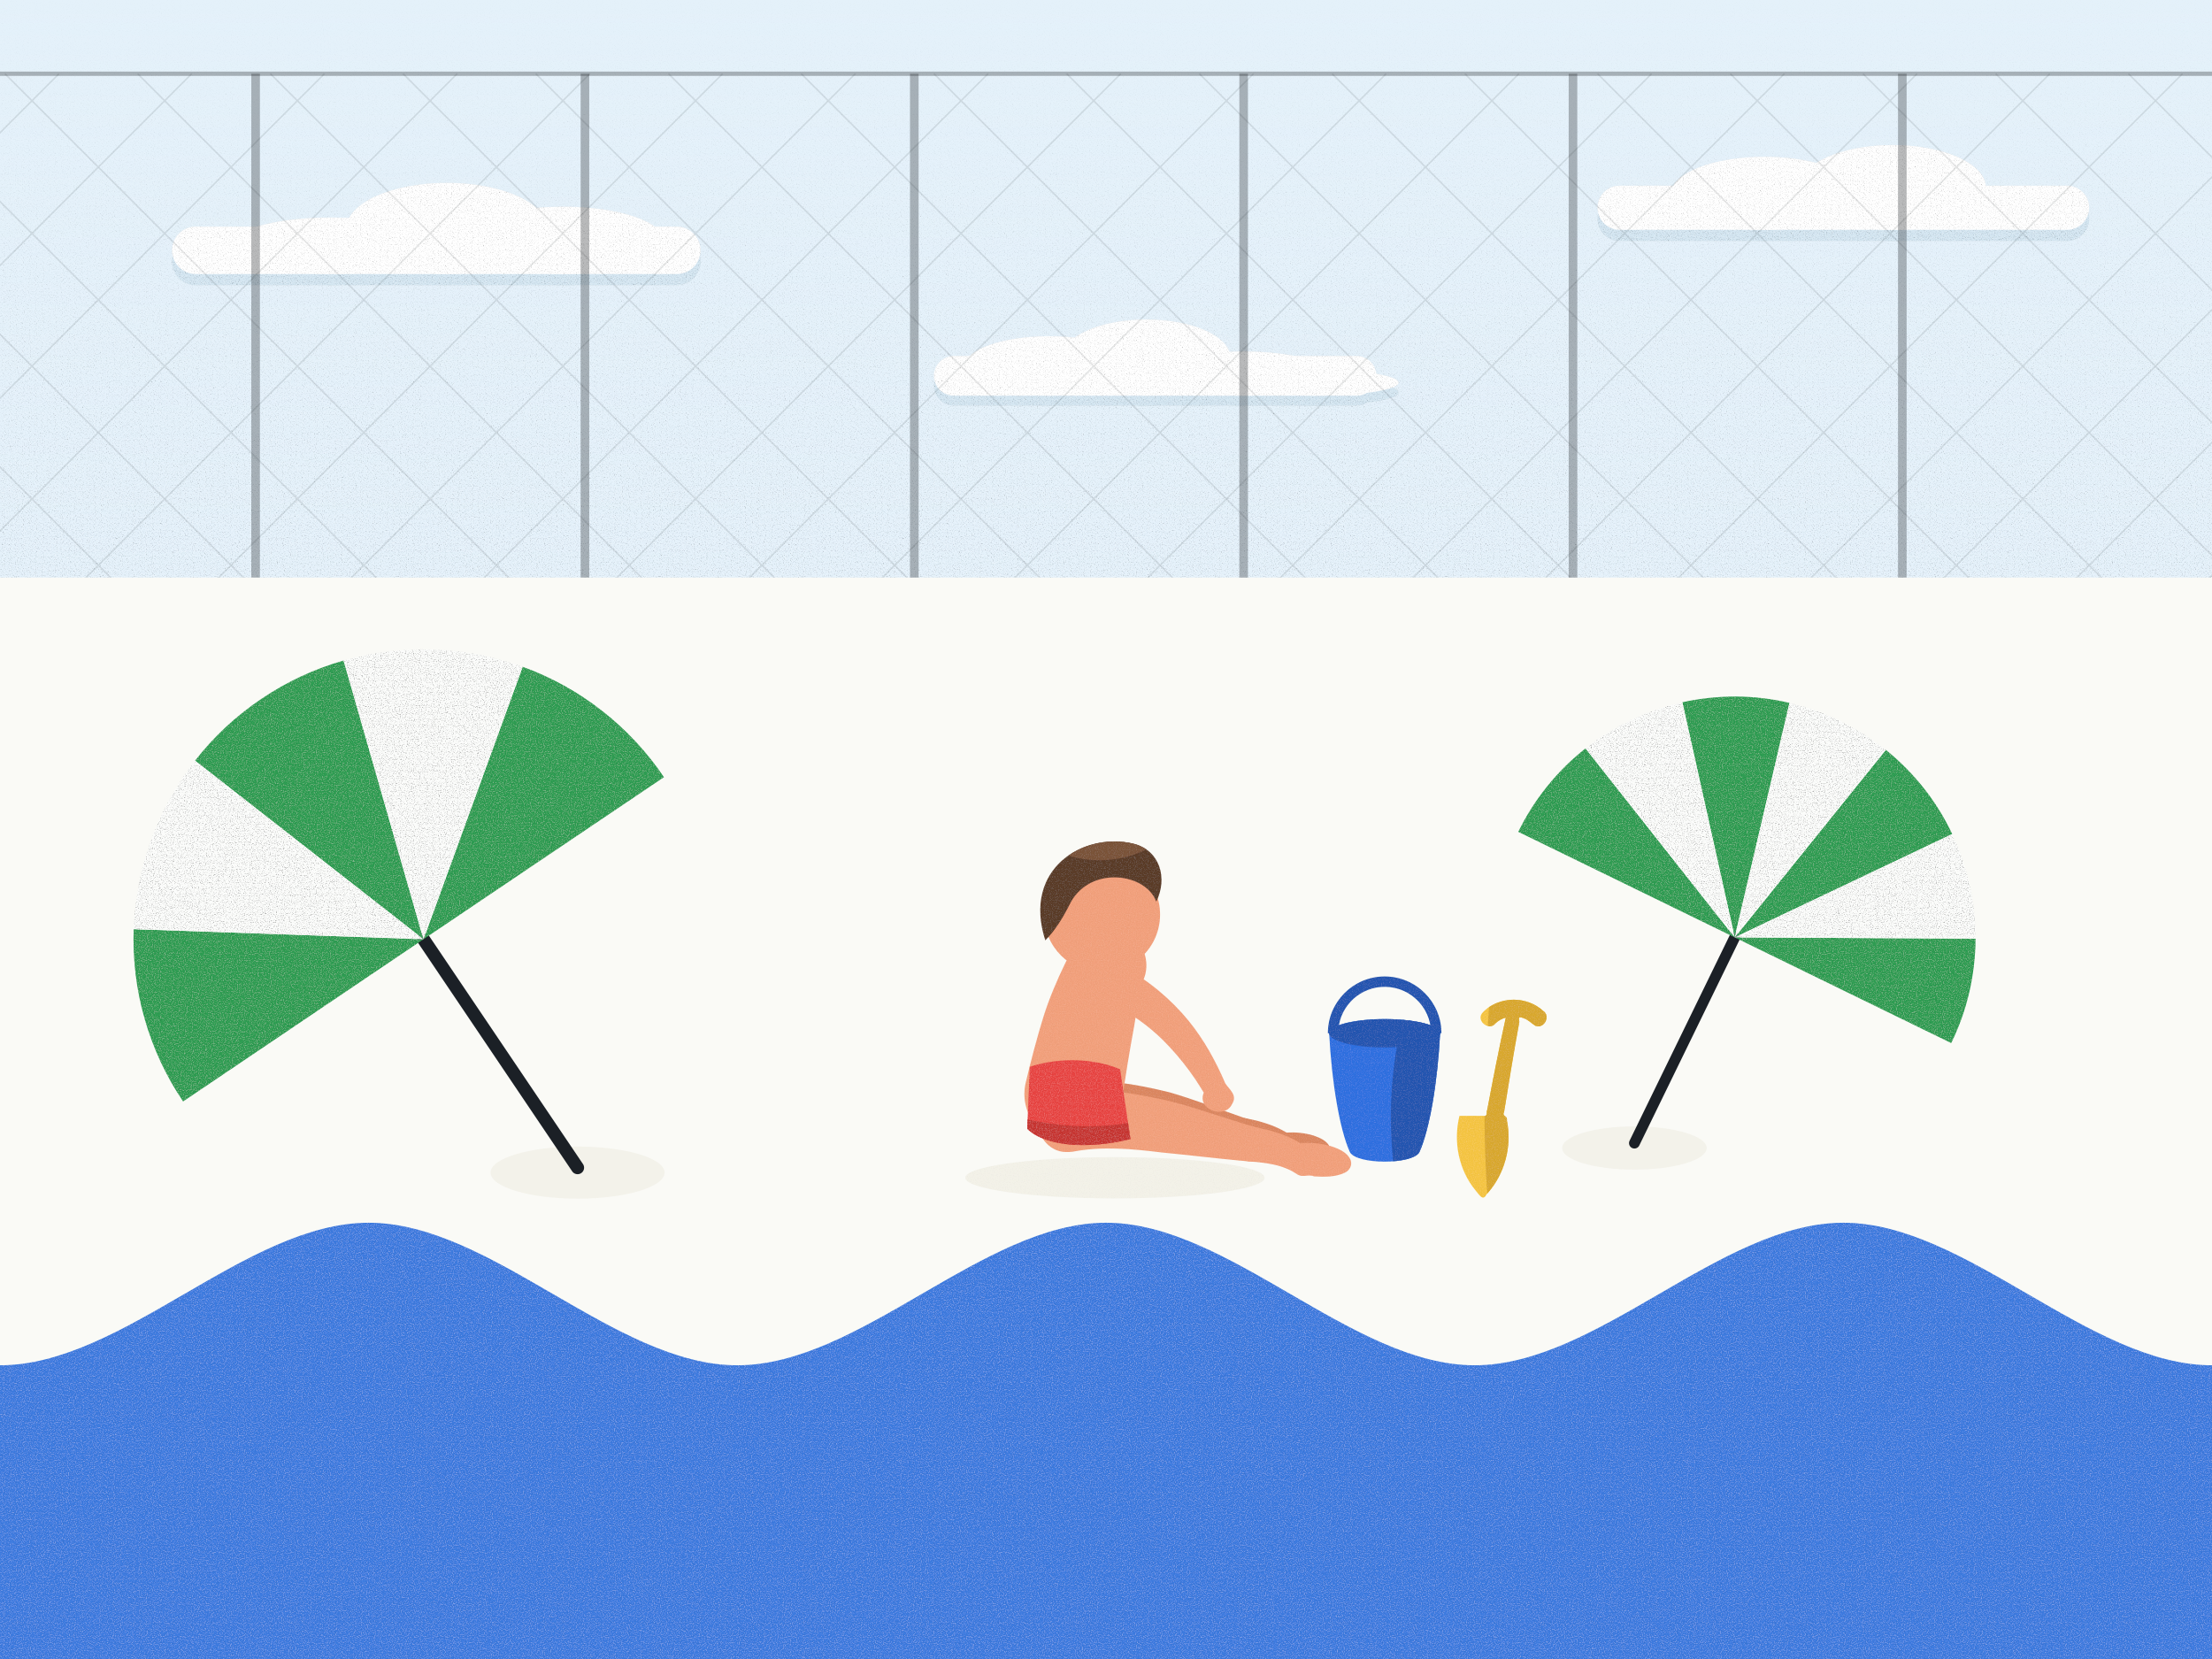
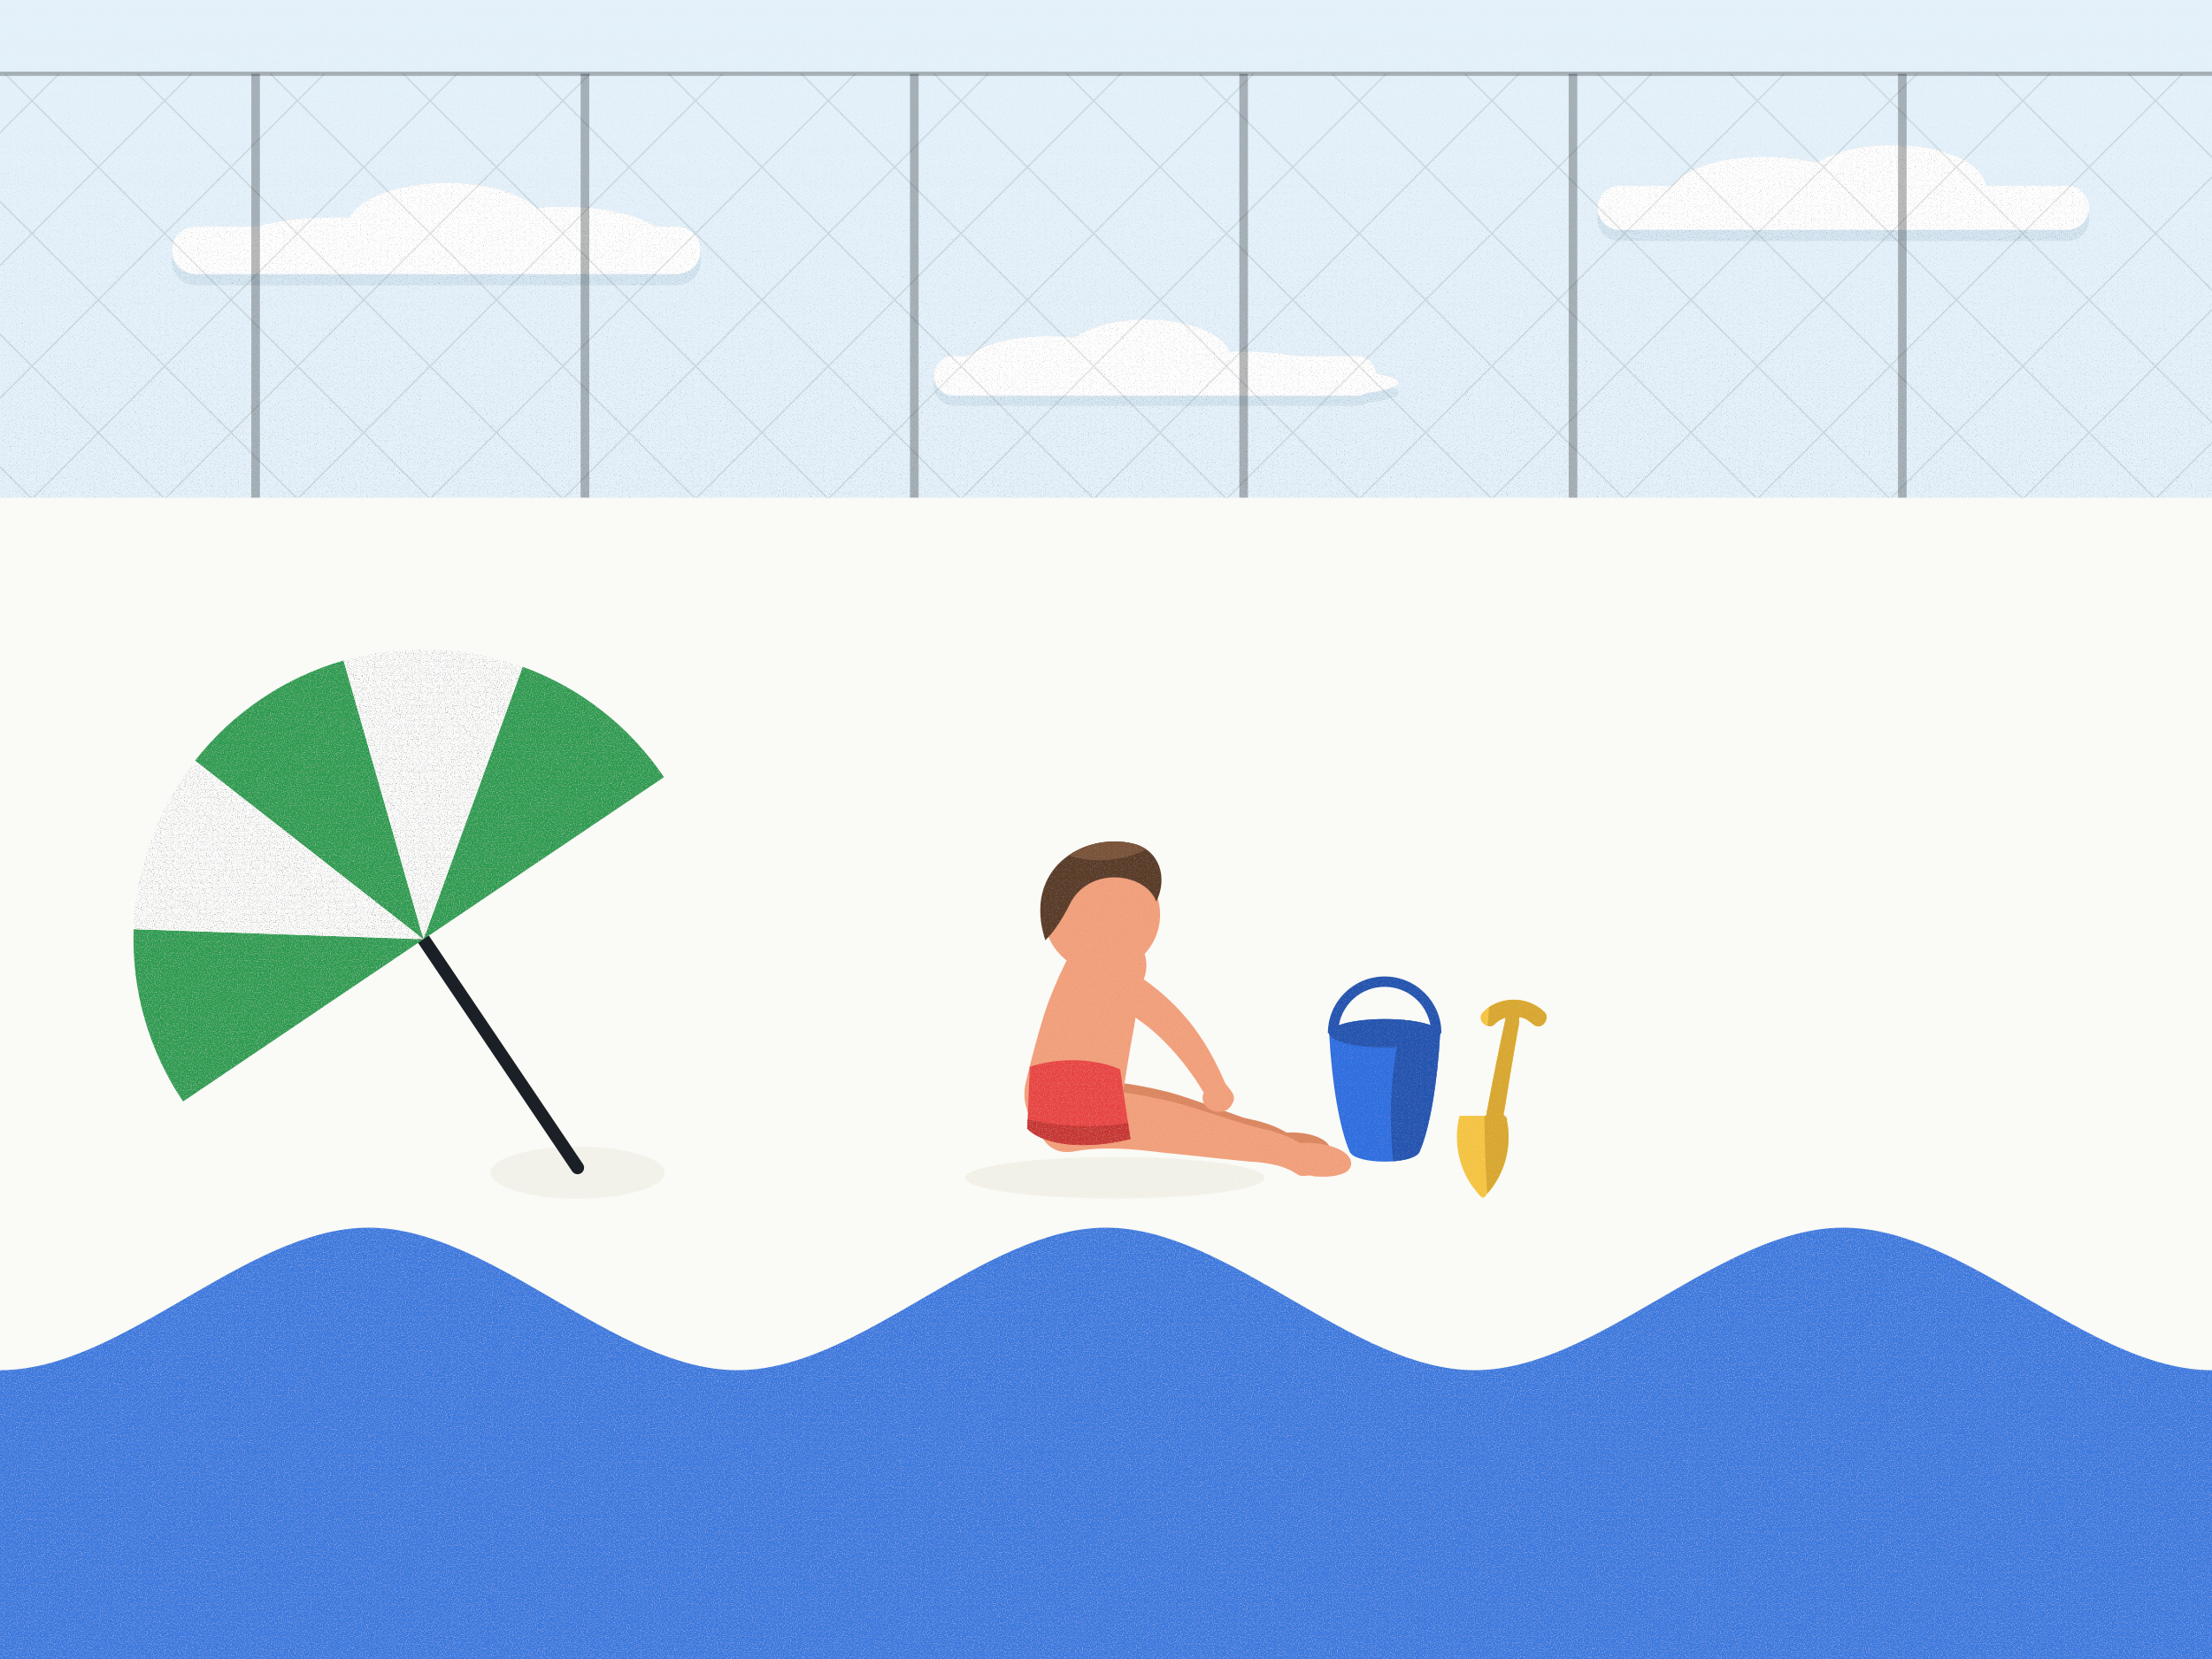
<svg xmlns="http://www.w3.org/2000/svg" width="1800" height="1350" viewBox="0 0 1800 1350">
  <defs>
    <filter id="grainCiel" x="-2%" y="-2%" width="104%" height="104%">
      <feTurbulence type="fractalNoise" baseFrequency="1.2" numOctaves="2" seed="8" result="bruit" />
      <feColorMatrix in="bruit" type="saturate" values="0" result="gris" />
      <feComponentTransfer in="gris" result="regle">
        <feFuncA type="linear" slope="1.05" intercept="0" />
      </feComponentTransfer>
      <feComposite in="regle" in2="SourceAlpha" operator="in" result="decoupe" />
      <feBlend in="SourceGraphic" in2="decoupe" mode="overlay" />
    </filter>
    <filter id="grainVert" x="-2%" y="-2%" width="104%" height="104%">
      <feTurbulence type="fractalNoise" baseFrequency="1.2" numOctaves="2" seed="21" result="bruit" />
      <feColorMatrix in="bruit" type="saturate" values="0" result="gris" />
      <feComponentTransfer in="gris" result="regle">
        <feFuncA type="linear" slope="0.50" intercept="0" />
      </feComponentTransfer>
      <feComposite in="regle" in2="SourceAlpha" operator="in" result="decoupe" />
      <feBlend in="SourceGraphic" in2="decoupe" mode="overlay" />
    </filter>
    <filter id="grainMer" x="-2%" y="-2%" width="104%" height="104%">
      <feTurbulence type="fractalNoise" baseFrequency="1.2" numOctaves="2" seed="31" result="bruit" />
      <feColorMatrix in="bruit" type="luminanceToAlpha" result="alpha" />
      <feComponentTransfer in="alpha" result="hauts">
        <feFuncA type="table" tableValues="0 0 0.38" />
      </feComponentTransfer>
      <feFlood flood-color="#FFFFFF" result="blanc" />
      <feComposite in="blanc" in2="hauts" operator="in" result="clairs" />
      <feComponentTransfer in="alpha" result="bas">
        <feFuncA type="table" tableValues="0.38 0 0" />
      </feComponentTransfer>
      <feFlood flood-color="#000000" result="noir" />
      <feComposite in="noir" in2="bas" operator="in" result="sombres" />
      <feMerge result="points">
        <feMergeNode in="sombres" />
        <feMergeNode in="clairs" />
      </feMerge>
      <feComposite in="points" in2="SourceAlpha" operator="in" result="coupes" />
      <feMerge>
        <feMergeNode in="SourceGraphic" />
        <feMergeNode in="coupes" />
      </feMerge>
    </filter>
    <filter id="grainTissu" x="-2%" y="-2%" width="104%" height="104%">
      <feTurbulence type="fractalNoise" baseFrequency="1.2" numOctaves="2" seed="77" result="bruit" />
      <feColorMatrix in="bruit" type="luminanceToAlpha" result="alpha" />
      <feComponentTransfer in="alpha" result="hauts">
        <feFuncA type="table" tableValues="0 0 0.15" />
      </feComponentTransfer>
      <feFlood flood-color="#FFFFFF" result="blanc" />
      <feComposite in="blanc" in2="hauts" operator="in" result="clairs" />
      <feComponentTransfer in="alpha" result="bas">
        <feFuncA type="table" tableValues="0.15 0 0" />
      </feComponentTransfer>
      <feFlood flood-color="#000000" result="noir" />
      <feComposite in="noir" in2="bas" operator="in" result="sombres" />
      <feMerge result="points">
        <feMergeNode in="sombres" />
        <feMergeNode in="clairs" />
      </feMerge>
      <feComposite in="points" in2="SourceAlpha" operator="in" result="coupes" />
      <feMerge>
        <feMergeNode in="SourceGraphic" />
        <feMergeNode in="coupes" />
      </feMerge>
    </filter>
    <filter id="grainDoux" x="-2%" y="-2%" width="104%" height="104%">
      <feTurbulence type="fractalNoise" baseFrequency="1.2" numOctaves="2" seed="61" result="bruit" />
      <feColorMatrix in="bruit" type="luminanceToAlpha" result="alpha" />
      <feComponentTransfer in="alpha" result="hauts">
        <feFuncA type="table" tableValues="0 0 0.13" />
      </feComponentTransfer>
      <feFlood flood-color="#FFFFFF" result="blanc" />
      <feComposite in="blanc" in2="hauts" operator="in" result="clairs" />
      <feComponentTransfer in="alpha" result="bas">
        <feFuncA type="table" tableValues="0.13 0 0" />
      </feComponentTransfer>
      <feFlood flood-color="#000000" result="noir" />
      <feComposite in="noir" in2="bas" operator="in" result="sombres" />
      <feMerge result="points">
        <feMergeNode in="sombres" />
        <feMergeNode in="clairs" />
      </feMerge>
      <feComposite in="points" in2="SourceAlpha" operator="in" result="coupes" />
      <feMerge>
        <feMergeNode in="SourceGraphic" />
        <feMergeNode in="coupes" />
      </feMerge>
    </filter>
    <filter id="grainToileVerte" x="-2%" y="-2%" width="104%" height="104%">
      <feTurbulence type="fractalNoise" baseFrequency="1.2" numOctaves="2" seed="44" result="bruit" />
      <feColorMatrix in="bruit" type="luminanceToAlpha" result="alpha" />
      <feComponentTransfer in="alpha" result="hauts">
        <feFuncA type="table" tableValues="0 0 0.38" />
      </feComponentTransfer>
      <feFlood flood-color="#FFFFFF" result="blanc" />
      <feComposite in="blanc" in2="hauts" operator="in" result="clairs" />
      <feComponentTransfer in="alpha" result="bas">
        <feFuncA type="table" tableValues="0.38 0 0" />
      </feComponentTransfer>
      <feFlood flood-color="#000000" result="noir" />
      <feComposite in="noir" in2="bas" operator="in" result="sombres" />
      <feMerge result="points">
        <feMergeNode in="sombres" />
        <feMergeNode in="clairs" />
      </feMerge>
      <feComposite in="points" in2="SourceAlpha" operator="in" result="coupes" />
      <feMerge>
        <feMergeNode in="SourceGraphic" />
        <feMergeNode in="coupes" />
      </feMerge>
    </filter>
    <filter id="grainToileBlanche" x="-2%" y="-2%" width="104%" height="104%">
      <feTurbulence type="fractalNoise" baseFrequency="1.2" numOctaves="2" seed="44" result="bruit" />
      <feColorMatrix in="bruit" type="luminanceToAlpha" result="alpha" />
      <feComponentTransfer in="alpha" result="hauts">
        <feFuncA type="table" tableValues="0 0 1.00" />
      </feComponentTransfer>
      <feFlood flood-color="#FFFFFF" result="blanc" />
      <feComposite in="blanc" in2="hauts" operator="in" result="clairs" />
      <feComponentTransfer in="alpha" result="bas">
        <feFuncA type="table" tableValues="1.00 0 0" />
      </feComponentTransfer>
      <feFlood flood-color="#000000" result="noir" />
      <feComposite in="noir" in2="bas" operator="in" result="sombres" />
      <feMerge result="points">
        <feMergeNode in="sombres" />
        <feMergeNode in="clairs" />
      </feMerge>
      <feComposite in="points" in2="SourceAlpha" operator="in" result="coupes" />
      <feMerge>
        <feMergeNode in="SourceGraphic" />
        <feMergeNode in="coupes" />
      </feMerge>
    </filter>
-     <linearGradient id="degradeGrain" gradientUnits="userSpaceOnUse" x1="0" y1="0" x2="0" y2="470">
+     <linearGradient id="degradeGrain" gradientUnits="userSpaceOnUse" x1="0" y1="0" x2="0" y2="405">
      <stop offset="0" stop-color="#111111" />
      <stop offset="0.45" stop-color="#8A8A8A" />
      <stop offset="1" stop-color="#FFFFFF" />
    </linearGradient>
    <mask id="masqueGrain">
      <rect x="0" y="0" width="1800" height="1350" fill="url(#degradeGrain)" />
    </mask>
    <clipPath id="coupeNuage1">
      <rect x="140.0" y="193.4" width="430.0" height="38.6" rx="19.3" />
      <ellipse cx="269.0" cy="209.0" rx="81.7" ry="23.0" />
      <ellipse cx="363.6" cy="194.9" rx="81.7" ry="37.1" />
      <ellipse cx="458.2" cy="204.6" rx="81.7" ry="27.4" />
    </clipPath>
    <clipPath id="coupeNuage2">
      <rect x="760.0" y="297.7" width="360.0" height="32.3" rx="16.1" />
      <ellipse cx="853.6" cy="305.8" rx="68.4" ry="24.2" />
      <ellipse cx="932.8" cy="299.0" rx="68.4" ry="31.0" />
      <ellipse cx="1012.0" cy="312.0" rx="68.4" ry="18.0" />
      <ellipse cx="1069.6" cy="319.4" rx="68.4" ry="10.6" />
    </clipPath>
    <clipPath id="coupeNuage3">
      <rect x="1300.0" y="160.1" width="400.0" height="35.9" rx="17.9" />
      <ellipse cx="1436.0" cy="166.3" rx="76.0" ry="29.7" />
      <ellipse cx="1540.0" cy="161.5" rx="76.0" ry="34.5" />
    </clipPath>
  </defs>
  <g id="couche1">
    <g id="palier01">
      <rect x="0" y="0" width="1800" height="1350" fill="#E4F1FA" />
      <g mask="url(#masqueGrain)">
        <rect x="0" y="0" width="1800" height="1350" fill="#E4F1FA" filter="url(#grainCiel)" />
      </g>
    </g>
    <g id="palier02" filter="url(#grainCiel)">
      <g>
        <g fill="#D3E5F1">
          <rect x="140.0" y="193.4" width="430.0" height="38.6" rx="19.3" />
          <ellipse cx="269.0" cy="209.0" rx="81.7" ry="23.0" />
          <ellipse cx="363.6" cy="194.9" rx="81.7" ry="37.1" />
          <ellipse cx="458.2" cy="204.6" rx="81.7" ry="27.4" />
        </g>
        <g clip-path="url(#coupeNuage1)" fill="#FFFFFF" transform="translate(0,-9)">
          <rect x="140.0" y="193.4" width="430.0" height="38.6" rx="19.3" />
          <ellipse cx="269.0" cy="209.0" rx="81.7" ry="23.0" />
          <ellipse cx="363.6" cy="194.9" rx="81.7" ry="37.1" />
          <ellipse cx="458.2" cy="204.6" rx="81.7" ry="27.4" />
        </g>
      </g>
      <g>
        <g fill="#D3E5F1">
          <rect x="760.0" y="297.7" width="360.0" height="32.3" rx="16.1" />
          <ellipse cx="853.6" cy="305.8" rx="68.4" ry="24.2" />
          <ellipse cx="932.8" cy="299.0" rx="68.4" ry="31.0" />
          <ellipse cx="1012.0" cy="312.0" rx="68.4" ry="18.0" />
          <ellipse cx="1069.6" cy="319.4" rx="68.4" ry="10.6" />
        </g>
        <g clip-path="url(#coupeNuage2)" fill="#FFFFFF" transform="translate(0,-8)">
          <rect x="760.0" y="297.7" width="360.0" height="32.3" rx="16.1" />
          <ellipse cx="853.6" cy="305.8" rx="68.4" ry="24.2" />
          <ellipse cx="932.8" cy="299.0" rx="68.4" ry="31.0" />
          <ellipse cx="1012.0" cy="312.0" rx="68.4" ry="18.0" />
          <ellipse cx="1069.6" cy="319.4" rx="68.4" ry="10.6" />
        </g>
      </g>
      <g>
        <g fill="#D3E5F1">
          <rect x="1300.0" y="160.1" width="400.0" height="35.9" rx="17.9" />
          <ellipse cx="1436.0" cy="166.3" rx="76.0" ry="29.7" />
          <ellipse cx="1540.0" cy="161.5" rx="76.0" ry="34.5" />
        </g>
        <g clip-path="url(#coupeNuage3)" fill="#FFFFFF" transform="translate(0,-9)">
          <rect x="1300.0" y="160.1" width="400.0" height="35.9" rx="17.9" />
          <ellipse cx="1436.0" cy="166.3" rx="76.0" ry="29.7" />
          <ellipse cx="1540.0" cy="161.5" rx="76.0" ry="34.5" />
        </g>
      </g>
    </g>
  </g>
  <g id="grillage">
    <g id="palierT">
      <g stroke="#14181C" stroke-width="1.2" fill="none" opacity="0.11">
        <path d="M-946.0 946.0 L-60.0 60.0" />
        <path d="M-838.0 946.0 L48.0 60.0" />
        <path d="M-730.0 946.0 L156.0 60.0" />
        <path d="M-622.0 946.0 L264.0 60.0" />
        <path d="M-514.0 946.0 L372.0 60.0" />
        <path d="M-406.0 946.0 L480.0 60.0" />
        <path d="M-298.0 946.0 L588.0 60.0" />
        <path d="M-190.0 946.0 L696.0 60.0" />
        <path d="M-82.0 946.0 L804.0 60.0" />
        <path d="M26.0 946.0 L912.0 60.0" />
        <path d="M26.0 946.0 L-860.0 60.0" />
        <path d="M134.0 946.0 L1020.0 60.0" />
        <path d="M134.0 946.0 L-752.0 60.0" />
        <path d="M242.0 946.0 L1128.0 60.0" />
        <path d="M242.0 946.0 L-644.0 60.0" />
        <path d="M350.0 946.0 L1236.0 60.0" />
        <path d="M350.0 946.0 L-536.0 60.0" />
        <path d="M458.0 946.0 L1344.0 60.0" />
        <path d="M458.0 946.0 L-428.0 60.0" />
        <path d="M566.0 946.0 L1452.0 60.0" />
        <path d="M566.0 946.0 L-320.0 60.0" />
        <path d="M674.0 946.0 L1560.0 60.0" />
        <path d="M674.0 946.0 L-212.0 60.0" />
        <path d="M782.0 946.0 L1668.0 60.0" />
        <path d="M782.0 946.0 L-104.0 60.0" />
        <path d="M890.0 946.0 L1776.0 60.0" />
        <path d="M890.0 946.0 L4.0 60.0" />
        <path d="M998.0 946.0 L1884.0 60.0" />
        <path d="M998.0 946.0 L112.0 60.0" />
        <path d="M1106.0 946.0 L1992.0 60.0" />
        <path d="M1106.0 946.0 L220.0 60.0" />
        <path d="M1214.0 946.0 L2100.0 60.0" />
        <path d="M1214.0 946.0 L328.0 60.0" />
        <path d="M1322.0 946.0 L2208.0 60.0" />
        <path d="M1322.0 946.0 L436.0 60.0" />
        <path d="M1430.0 946.0 L2316.0 60.0" />
        <path d="M1430.0 946.0 L544.0 60.0" />
        <path d="M1538.0 946.0 L2424.0 60.0" />
        <path d="M1538.0 946.0 L652.0 60.0" />
        <path d="M1646.0 946.0 L2532.0 60.0" />
        <path d="M1646.0 946.0 L760.0 60.0" />
        <path d="M1754.0 946.0 L2640.0 60.0" />
        <path d="M1754.0 946.0 L868.0 60.0" />
        <path d="M1862.0 946.0 L2748.0 60.0" />
        <path d="M1862.0 946.0 L976.0 60.0" />
        <path d="M1970.0 946.0 L1084.0 60.0" />
        <path d="M2078.0 946.0 L1192.0 60.0" />
        <path d="M2186.0 946.0 L1300.0 60.0" />
        <path d="M2294.0 946.0 L1408.0 60.0" />
        <path d="M2402.0 946.0 L1516.0 60.0" />
        <path d="M2510.0 946.0 L1624.0 60.0" />
        <path d="M2618.0 946.0 L1732.0 60.0" />
        <path d="M2726.0 946.0 L1840.0 60.0" />
      </g>
    </g>
    <g id="palierP">
      <g stroke="#14181C" fill="none" opacity="0.30">
        <path d="M-60.0 60.0 L18968.0 60.0" stroke-width="3.5" />
        <path d="M-60.0 538.4 L18968.0 538.4" stroke-width="2.2" />
      </g>
      <g fill="#14181C" opacity="0.30">
        <rect x="-63.5" y="60.0" width="7.0" height="886.0" />
        <rect x="204.5" y="60.0" width="7.0" height="886.0" />
        <rect x="472.5" y="60.0" width="7.0" height="886.0" />
        <rect x="740.5" y="60.0" width="7.0" height="886.0" />
        <rect x="1008.5" y="60.0" width="7.0" height="886.0" />
        <rect x="1276.5" y="60.0" width="7.0" height="886.0" />
        <rect x="1544.5" y="60.0" width="7.0" height="886.0" />
        <rect x="1812.5" y="60.0" width="7.0" height="886.0" />
      </g>
    </g>
  </g>
  <g id="couche2" filter="url(#grainVert)">

  

</g>
  <g id="couche3">
    <g id="palier06">
-       <path fill="#FAFAF6" d="M0 470 L1800 470 L1800 1350 L0 1350 Z" />
+       <path fill="#FAFAF6" d="M0 405 L1800 405 L1800 1350 L0 1350 Z" />
    </g>
  </g>
  <g id="couche4">
    <g>
      <ellipse cx="470.0" cy="954.2" rx="70.8" ry="21.2" fill="#EDEBE0" opacity="0.55" />
      <path d="M470.0 950.2 L344.6 764.3" stroke="#1B2026" stroke-width="10.6" stroke-linecap="round" />
      <g fill="#2F9E52" filter="url(#grainToileVerte)">
        <path d="M344.6 764.3 L149.0 896.3 C135.1 875.8 124.6 853.2 117.8 829.4 C110.9 805.6 107.9 780.8 108.8 756.1 Z" />
        <path d="M344.6 764.3 L158.7 619.0 C173.9 599.5 192.1 582.5 212.7 568.7 C233.2 554.8 255.8 544.3 279.6 537.5 Z" />
        <path d="M344.6 764.3 L425.3 542.6 C448.6 551.0 470.4 563.1 489.9 578.4 C509.4 593.6 526.4 611.8 540.3 632.4 Z" />
      </g>
      <g fill="#FBFCFA" filter="url(#grainToileBlanche)">
        <path d="M344.6 764.3 L108.8 756.1 C109.6 731.3 114.4 706.9 122.9 683.6 C131.3 660.3 143.4 638.5 158.7 619.0 Z" />
        <path d="M344.6 764.3 L279.6 537.5 C303.4 530.6 328.1 527.6 352.9 528.5 C377.6 529.3 402.1 534.1 425.3 542.6 Z" />
-       </g>
-     </g>
-     <g>
-       <ellipse cx="1330.0" cy="934.2" rx="58.8" ry="17.6" fill="#EDEBE0" opacity="0.55" />
-       <path d="M1330.0 930.2 L1411.6 762.8" stroke="#1B2026" stroke-width="8.8" stroke-linecap="round" />
-       <g fill="#2F9E52" filter="url(#grainToileVerte)">
-         <path d="M1411.6 762.8 L1235.5 676.9 C1241.9 663.7 1249.8 651.3 1259.0 639.9 C1268.2 628.4 1278.7 618.1 1290.2 609.0 Z" />
-         <path d="M1411.6 762.8 L1369.0 571.5 C1383.3 568.3 1397.9 566.8 1412.6 566.8 C1427.3 566.9 1441.9 568.6 1456.2 572.0 Z" />
-         <path d="M1411.6 762.8 L1534.6 610.2 C1546.0 619.4 1556.4 629.9 1565.5 641.4 C1574.6 652.9 1582.3 665.4 1588.6 678.7 Z" />
-         <path d="M1411.6 762.8 L1607.6 763.8 C1607.5 778.5 1605.8 793.1 1602.5 807.4 C1599.2 821.7 1594.2 835.6 1587.8 848.8 Z" />
-       </g>
-       <g fill="#FBFCFA" filter="url(#grainToileBlanche)">
-         <path d="M1411.6 762.8 L1290.2 609.0 C1301.7 599.9 1314.2 592.1 1327.5 585.8 C1340.7 579.5 1354.6 574.7 1369.0 571.5 Z" />
-         <path d="M1411.6 762.8 L1456.2 572.0 C1470.5 575.3 1484.4 580.2 1497.5 586.7 C1510.7 593.1 1523.2 601.0 1534.6 610.2 Z" />
-         <path d="M1411.6 762.8 L1588.6 678.7 C1594.9 691.9 1599.7 705.9 1602.9 720.2 C1606.1 734.5 1607.7 749.1 1607.6 763.8 Z" />
      </g>
    </g>
  </g>
  <g id="couche5" filter="url(#grainDoux)">
    <g>
      <ellipse cx="907.3" cy="958.4" rx="121.8" ry="16.8" fill="#EDEBE0" opacity="0.6" />
      <path d="M 874.86 927.74 C 897.97 923.21 921.75 925.24 944.89 928.48 C 965.80 930.37 986.55 933.73 1007.47 935.51 C 1015.34 937.80 1023.43 930.99 1023.34 922.98 C 1024.00 916.12 1018.33 910.55 1011.89 909.52 C 991.83 902.49 972.01 894.73 951.58 888.84 C 924.21 882.07 895.85 877.35 867.60 879.97 C 856.42 881.19 847.35 891.31 847.43 902.56 C 846.62 914.97 856.27 927.67 869.17 927.96 C 871.07 928.08 872.97 927.99 874.86 927.74 Z" fill="#DB8760" />
      <path d="M 1010.29 909.55 C 1004.11 909.07 998.39 913.87 997.36 919.89 C 995.86 926.07 999.29 933.26 1005.60 935.07 C 1009.28 936.12 1013.17 935.88 1016.93 936.55 C 1023.08 937.30 1029.21 938.52 1035.04 940.62 C 1037.95 941.69 1040.75 943.01 1043.33 944.74 C 1046.65 946.78 1050.52 945.27 1054.01 946.69 C 1061.87 947.37 1070.27 947.18 1077.48 943.61 C 1081.09 941.95 1083.82 937.76 1082.31 933.79 C 1080.13 928.40 1074.23 925.88 1069.09 924.12 C 1061.94 921.87 1054.36 921.22 1046.90 921.60 C 1042.13 918.75 1037.04 916.41 1031.77 914.67 C 1026.47 912.82 1021.01 911.45 1015.50 910.36 C 1013.75 910.17 1012.06 909.56 1010.29 909.55 Z" fill="#DB8760" />
      <path d="M 912.87 896.55 C 915.75 876.09 919.12 855.71 922.85 835.38 C 924.91 822.63 926.91 809.80 930.45 797.37 C 935.87 784.98 932.00 769.33 920.79 761.49 C 908.28 751.54 887.79 751.80 877.47 764.82 C 873.15 770.34 870.53 776.92 867.19 783.05 C 860.19 797.40 853.89 812.16 849.08 827.39 C 843.59 845.29 838.81 863.42 834.53 881.64 C 831.24 896.19 836.64 912.61 849.19 921.11 C 865.54 933.07 891.39 931.87 904.42 915.50 C 908.85 910.07 911.57 903.40 912.87 896.55 Z" fill="#F2A07B" />
      <path d="M 872.86 937.19 C 896.83 932.54 921.44 934.87 945.47 937.84 C 966.55 939.87 987.59 942.41 1008.68 944.41 C 1015.32 944.69 1023.02 947.25 1028.32 941.72 C 1035.99 934.79 1033.45 919.85 1022.79 917.52 C 999.13 910.91 976.06 902.26 952.27 896.10 C 924.11 889.65 895.12 884.82 866.14 887.21 C 854.16 888.15 844.21 898.84 844.30 910.87 C 843.44 923.82 853.46 937.11 866.93 937.42 C 868.91 937.55 870.90 937.46 872.86 937.19 Z" fill="#F2A07B" />
      <path d="M 1018.67 916.90 C 1012.00 916.41 1005.85 921.61 1004.75 928.12 C 1003.15 934.78 1006.85 942.55 1013.66 944.48 C 1017.17 945.52 1020.87 945.28 1024.47 945.77 C 1032.40 946.68 1040.40 948.02 1047.74 951.26 C 1050.90 952.40 1053.57 954.49 1056.46 956.11 C 1060.72 958.14 1065.04 955.39 1069.33 957.28 C 1077.65 957.75 1086.50 957.95 1094.23 954.34 C 1098.09 952.67 1100.63 948.15 1099.07 944.06 C 1096.67 938.05 1090.15 935.17 1084.44 933.14 C 1075.96 930.37 1066.92 929.62 1058.05 930.18 C 1053.84 927.60 1049.40 925.40 1044.75 923.70 C 1036.78 920.51 1028.37 918.53 1019.95 916.98 C 1019.52 916.94 1019.09 916.91 1018.67 916.90 Z" fill="#F2A07B" />
      <path d="M 907.56 784.94 C 895.45 784.03 886.85 799.89 893.92 809.66 C 897.96 815.27 905.10 816.73 910.77 820.10 C 925.85 828.21 939.56 838.81 951.18 851.38 C 959.11 859.75 966.27 868.80 972.74 878.34 C 975.11 881.88 977.32 885.54 979.57 889.17 C 973.70 902.96 996.71 911.25 1002.65 898.31 C 1007.22 891.20 1000.28 886.55 997.08 881.59 C 989.37 863.57 979.81 846.19 967.45 830.92 C 952.57 812.77 934.20 797.43 913.46 786.41 C 911.60 785.59 909.60 785.05 907.56 784.94 Z" fill="#F2A07B" />
      <circle cx="896.8" cy="744.2" r="47.2" fill="#F2A07B" />
      <g filter="url(#grainTissu)">
        <path d="M 838.00 868.10 C 863.20 859.70 892.60 861.80 911.50 870.20 L 919.90 926.90 C 886.30 935.30 850.60 933.20 835.90 918.50 Z" fill="#E8433F" />
        <path d="M 836.22 910.89 L 835.90 918.50 C 850.60 933.20 886.30 935.30 919.90 926.90 L 917.96 913.80 C 890.71 918.29 863.46 916.92 836.22 910.89 Z" fill="#C7332F" />
      </g>
      <path d="M 850.60 765.20 C 831.70 706.40 882.10 677.00 922.00 686.45 C 944.05 691.70 950.35 714.80 940.90 733.70 C 932.50 710.60 888.40 704.30 871.60 733.70 C 865.30 746.30 859.00 756.80 850.60 765.20 Z" fill="#5A3A28" />
      <path d="M 906.70 684.71 C 893.40 684.75 880.06 688.71 869.33 696.25 A 67.20 50.40 0.00 0 0 932.79 691.18 C 929.75 689.07 926.16 687.44 922.00 686.45 C 917.01 685.27 911.86 684.69 906.70 684.71 Z" fill="#7A5238" />
      <path d="M 1123.92 829.27 A 45.15 11.55 0.00 0 0 1081.60 840.80 C 1083.70 880.70 1090.00 918.50 1098.40 937.40 C 1103.65 947.90 1149.85 947.90 1155.10 937.40 C 1163.50 918.50 1169.80 880.70 1171.90 840.80 A 45.15 11.55 0.00 0 0 1123.92 829.27 Z" fill="#2E6FE0" />
      <path d="M 1141.38 829.87 C 1132.76 864.71 1129.49 901.41 1133.61 944.99 C 1143.88 944.22 1152.95 941.71 1155.10 937.40 C 1163.50 918.50 1169.80 880.70 1171.90 840.80 A 45.15 11.55 0.00 0 0 1141.38 829.87 Z" fill="#2455B0" />
      <path d="M 1081.60 840.80 A 45.15 11.55 0.00 1 0 1171.90 840.80 A 45.15 11.55 0.00 1 0 1081.60 840.80 Z" fill="#2455B0" />
      <path d="M 1126.75 794.60 A 46.20 46.20 0.00 0 0 1080.55 840.80 L 1088.95 840.80 A 37.80 37.80 0.00 0 1 1123.63 803.13 A 37.80 37.80 0.00 0 1 1164.55 840.80 L 1172.95 840.80 A 46.20 46.20 0.00 0 0 1126.75 794.60 Z" fill="#2455B0" />
      <path d="M 1231.75 813.50 C 1222.19 813.59 1212.26 817.23 1205.95 824.60 C 1201.25 831.16 1211.96 839.14 1216.90 832.79 C 1219.23 830.52 1222.20 828.92 1225.33 828.07 C 1219.86 852.97 1214.93 877.99 1210.23 903.05 C 1209.41 904.55 1210.47 908.19 1208.27 908.00 C 1201.40 908.00 1194.52 908.00 1187.65 908.00 C 1182.43 928.80 1186.92 951.96 1200.66 968.61 C 1203.36 971.51 1206.62 978.15 1209.60 971.98 C 1224.37 956.05 1230.57 933.05 1226.24 911.81 C 1226.83 907.26 1221.96 908.98 1223.97 904.68 C 1227.90 880.24 1231.92 855.81 1236.37 831.45 C 1235.41 827.43 1236.31 827.14 1239.74 828.55 C 1243.54 829.65 1246.13 832.76 1249.39 834.72 C 1256.45 837.61 1262.16 826.76 1255.75 822.64 C 1249.35 816.63 1240.47 813.55 1231.75 813.50 Z" fill="#F5C542" />
      <path d="M 1231.75 813.50 C 1224.75 813.56 1217.55 815.54 1211.72 819.49 C 1211.33 824.75 1211.01 829.79 1210.67 834.88 C 1212.86 835.43 1215.21 834.96 1216.89 832.79 C 1219.23 830.52 1222.20 828.92 1225.33 828.07 C 1219.86 852.97 1214.93 877.99 1210.23 903.05 C 1209.41 904.55 1210.47 908.19 1208.27 908.00 L 1208.01 908.00 C 1208.02 928.26 1208.72 948.91 1210.23 971.26 C 1224.53 955.36 1230.51 932.73 1226.24 911.81 C 1226.83 907.26 1221.96 908.98 1223.97 904.68 C 1227.90 880.24 1231.92 855.81 1236.37 831.45 C 1235.41 827.43 1236.31 827.14 1239.74 828.55 C 1243.54 829.65 1246.13 832.76 1249.39 834.72 C 1256.45 837.60 1262.16 826.76 1255.75 822.64 C 1249.35 816.63 1240.47 813.55 1231.75 813.50 Z" fill="#D9A82E" />
    </g>
  </g>
  <g id="couche6" filter="url(#grainMer)">
-     <path d="M-600.0 1111.0 C-500.0 1111.0 -400.0 995.0 -300.0 995.0 C-200.0 995.0 -100.0 1111.0 0.0 1111.0 C100.0 1111.0 200.0 995.0 300.0 995.0 C400.0 995.0 500.0 1111.0 600.0 1111.0 C700.0 1111.0 800.0 995.0 900.0 995.0 C1000.0 995.0 1100.0 1111.0 1200.0 1111.0 C1300.0 1111.0 1400.0 995.0 1500.0 995.0 C1600.0 995.0 1700.0 1111.0 1800.0 1111.0 C1900.0 1111.0 2000.0 995.0 2100.0 995.0 C2200.0 995.0 2300.0 1111.0 2400.0 1111.0 L2400.0 1390.0 L-1800.0 1390.0 Z" fill="#3D7BE0" />
+     <path d="M-600.0 1115.0 C-500.0 1115.0 -400.0 999.0 -300.0 999.0 C-200.0 999.0 -100.0 1115.0 0.0 1115.0 C100.0 1115.0 200.0 999.0 300.0 999.0 C400.0 999.0 500.0 1115.0 600.0 1115.0 C700.0 1115.0 800.0 999.0 900.0 999.0 C1000.0 999.0 1100.0 1115.0 1200.0 1115.0 C1300.0 1115.0 1400.0 999.0 1500.0 999.0 C1600.0 999.0 1700.0 1115.0 1800.0 1115.0 C1900.0 1115.0 2000.0 999.0 2100.0 999.0 C2200.0 999.0 2300.0 1115.0 2400.0 1115.0 L2400.0 1390.0 L-1800.0 1390.0 Z" fill="#3D7BE0" />
  </g>
</svg>
